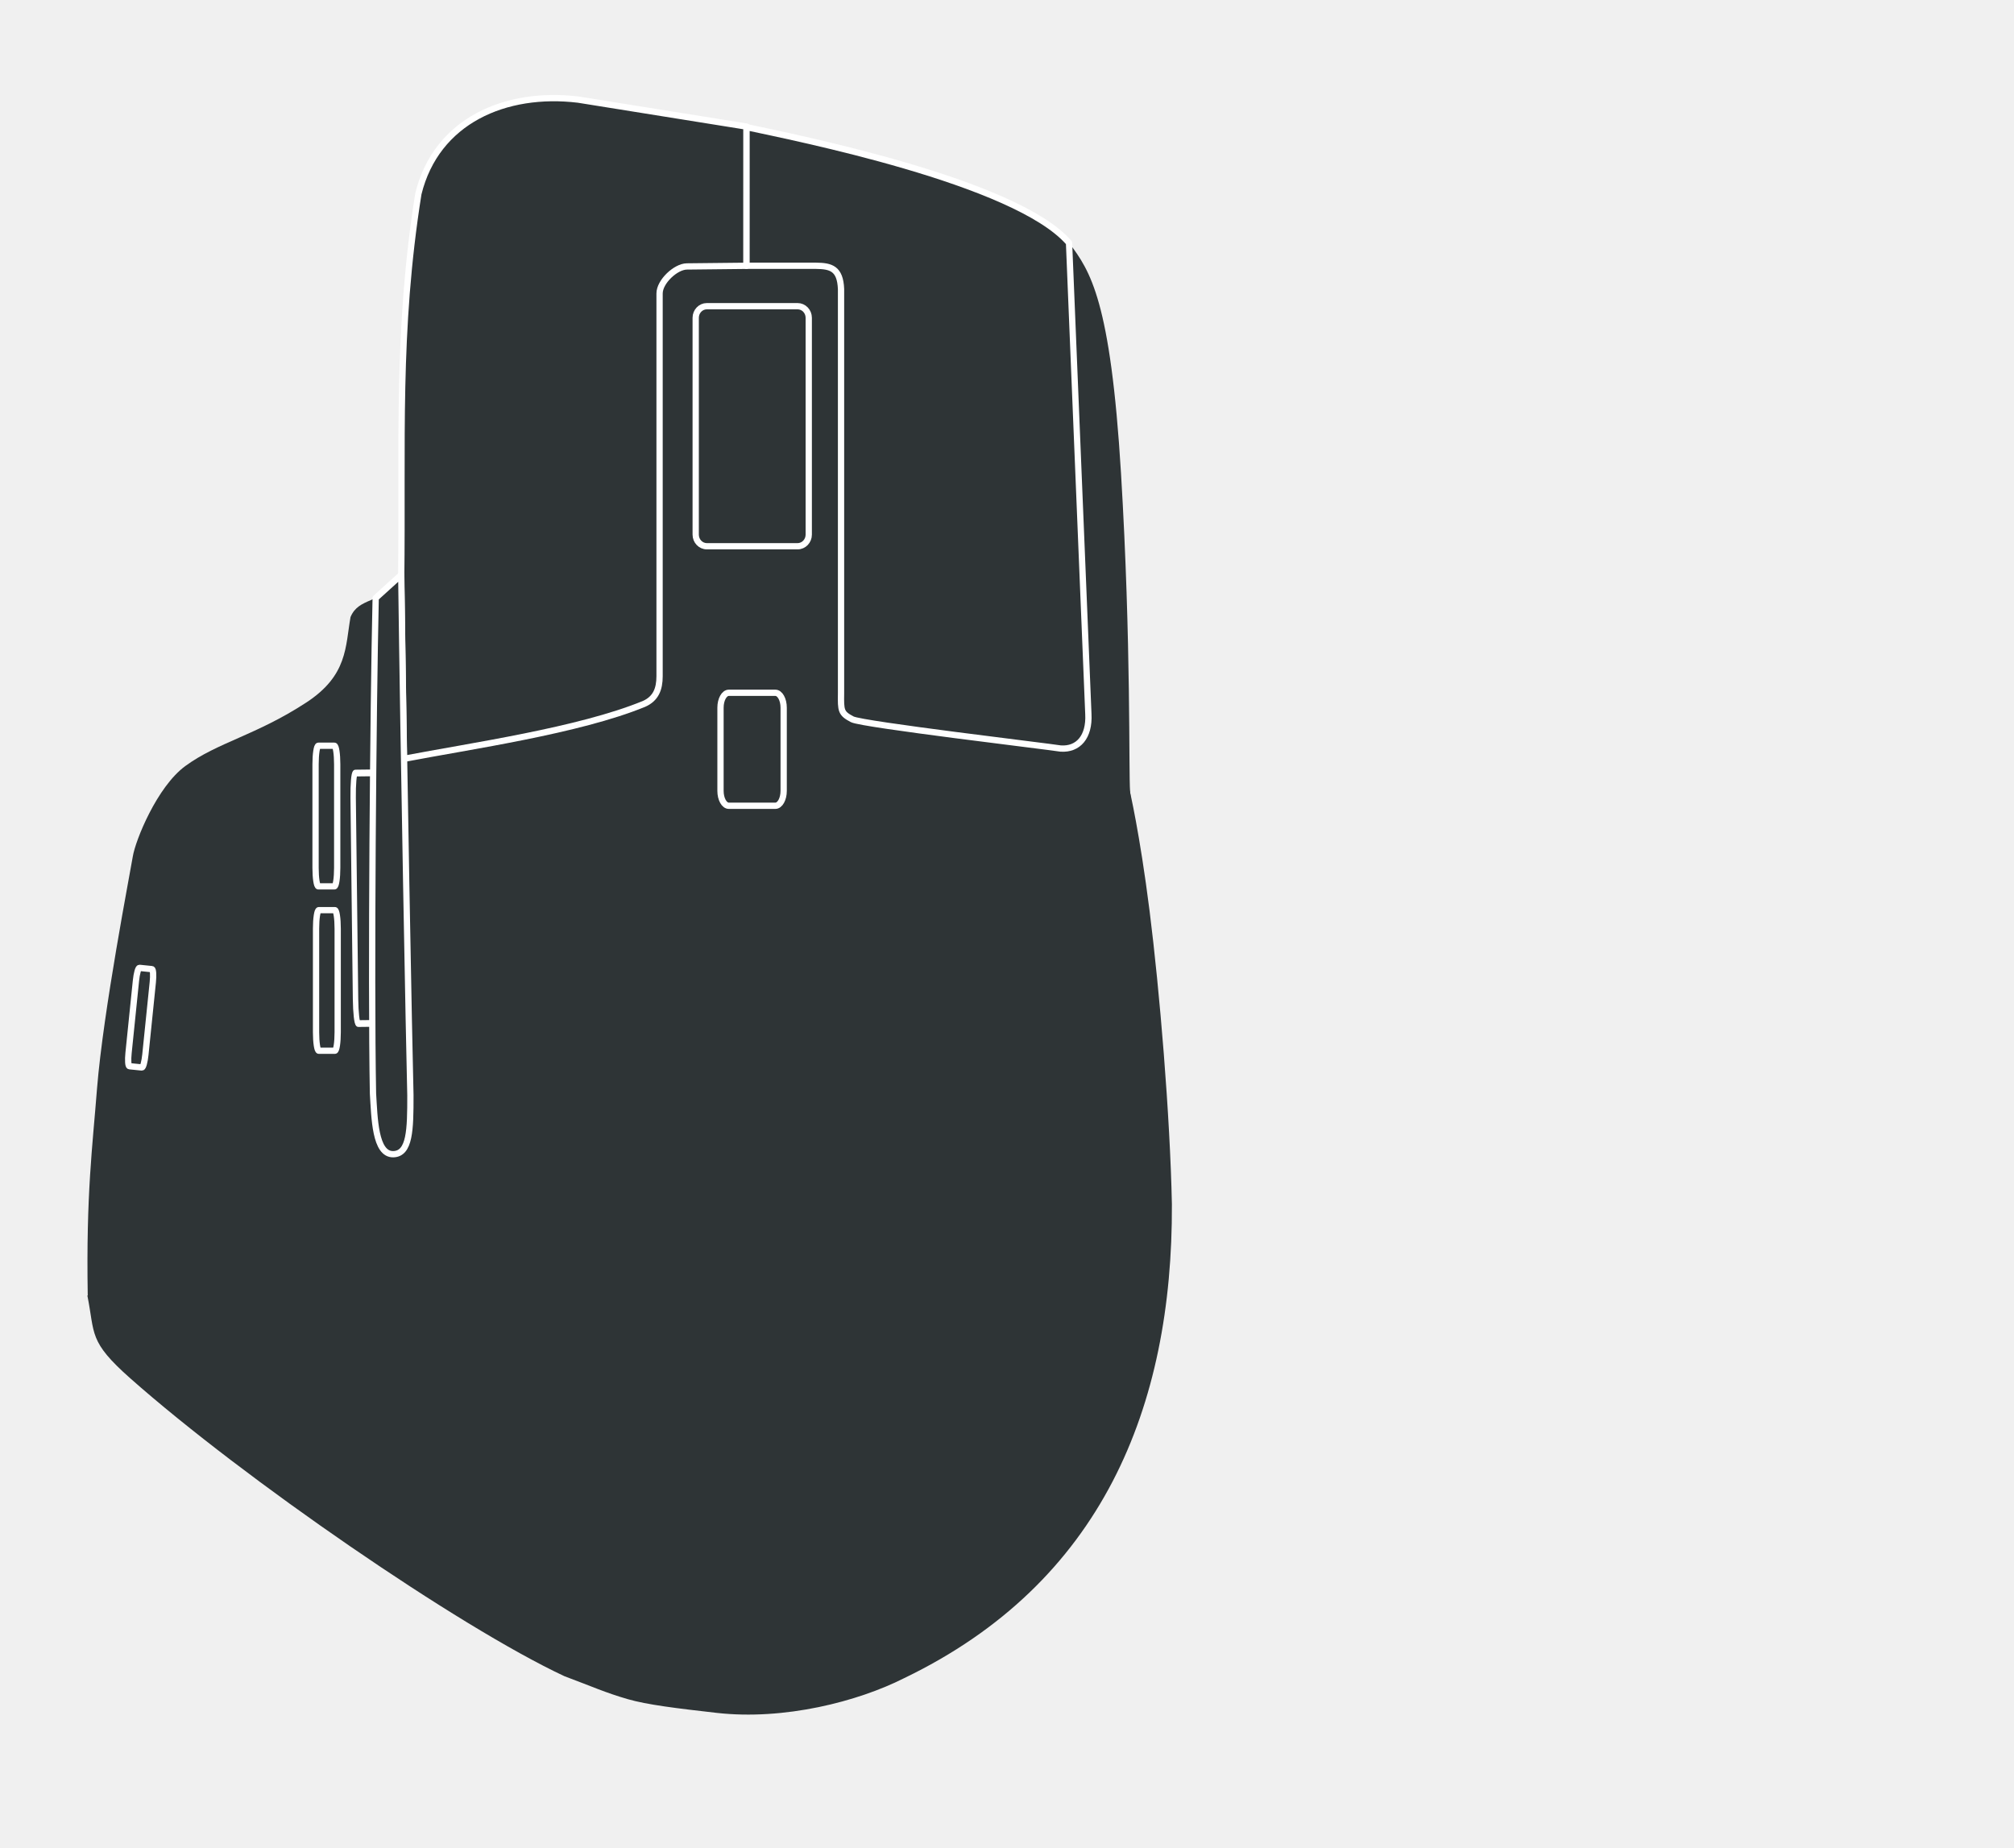
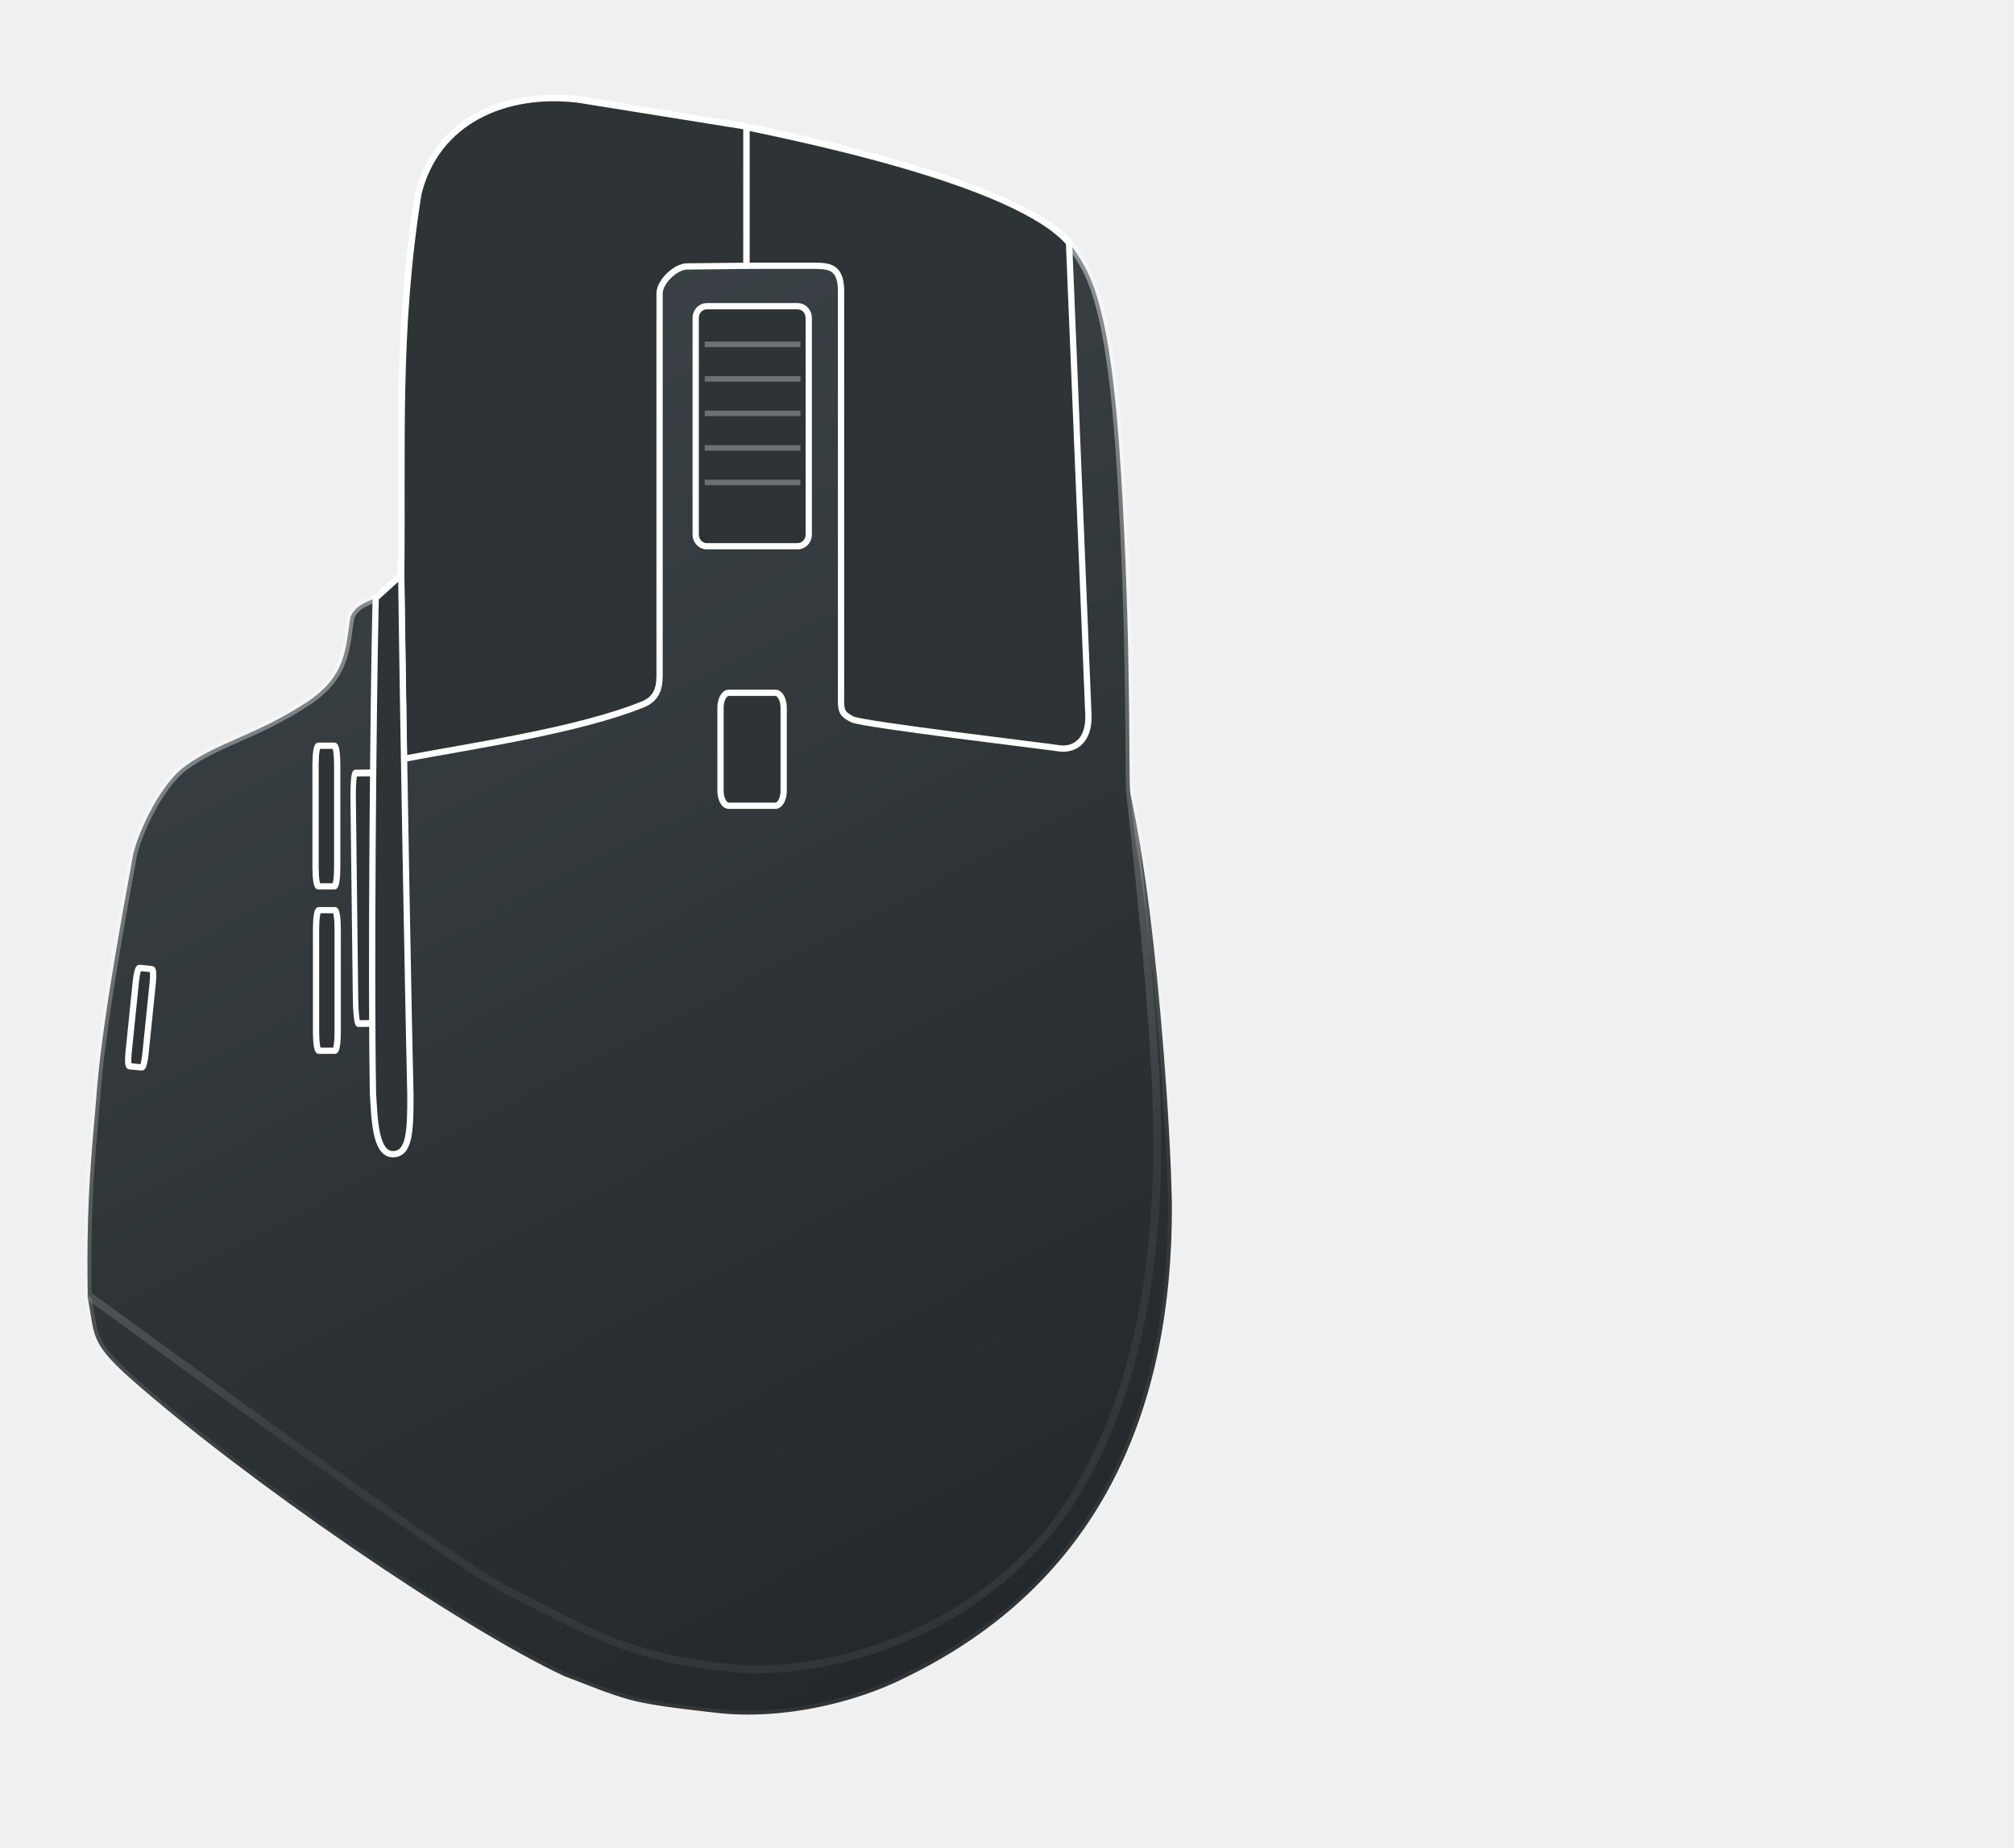
<svg xmlns="http://www.w3.org/2000/svg" width="485" height="445" viewBox="0 0 128.323 117.74" version="1.1" id="mouse">
+   <defs>
+     <linearGradient id="body-shade" x1="18" y1="186" x2="72" y2="290" gradientUnits="userSpaceOnUse">
+       <stop offset="0" stop-color="#40474d" />
+       <stop offset="0.55" stop-color="#2e3436" />
+       <stop offset="1" stop-color="#212528" />
+     </linearGradient>
+     <linearGradient id="rim-light" x1="20" y1="186" x2="46" y2="262" gradientUnits="userSpaceOnUse">
+       <stop offset="0" stop-color="#ffffff" stop-opacity="0.6" />
+       <stop offset="1" stop-color="#ffffff" stop-opacity="0.06" />
+     </linearGradient>
+   </defs>
  <g id="device" transform="translate(0,-179.2602)" fill="#2e3436" stroke="#ffffff" stroke-width="0.4" stroke-linejoin="round">
-     <g id="body" stroke="none">
+     <g id="body" fill="url(#body-shade)" stroke="url(#rim-light)" stroke-width="0.5" stroke-linejoin="round">
      <path id="body-bottom" d="m 5.567,261.81 c 0.496,2.471 0.056,2.903 2.738,5.277 7.227,6.398 20.922,15.825 27.652,18.974 1.86,0.695 2.587,1.041 4.032,1.462 1.22,0.355 3.11,0.587 5.663,0.876 4.324,0.49 9.01,-0.724 11.944,-2.205 12.629,-6.079 17.127,-17.286 17.072,-30.201 -0.117,-5.696 -0.785,-13.647 -1.42,-18.675 -0.635,-5.028 -1.27,-7.684 -1.27,-7.684 z" />
      <path id="body-top" d="m 22.335,218.569 c -0.337,1.905 -0.172,3.727 -2.83,5.46 -3.201,2.087 -5.623,2.525 -7.695,4.039 -1.801,1.316 -3.182,4.732 -3.349,5.768 -0.167,1.036 -1.878,9.804 -2.279,14.782 -0.284,3.668 -0.701,6.706 -0.592,13.168 2.645,1.868 23.366,17.159 26.821,18.863 4.72,2.328 7.903,4.592 15.616,4.986 7.975,-0.03 16.227,-4.189 20.491,-11.156 4.077,-6.663 5.557,-15.428 5.153,-25.62 -0.367,-8.152 -1.566,-17.965 -1.666,-19.168 -0.1,-1.203 0.078,-9.428 -0.579,-20.27 -0.668,-11.025 -1.958,-12.892 -3.311,-14.688 -2.012,-2.672 -13.298,-6.004 -20.547,-7.373 l -10.723,-1.753 c -5.092,-0.358 -8.68,1.189 -10.186,6.002 -1.423,9.423 -0.981,15.244 -1.096,24.624 -1.38,1.493 -2.707,1.101 -3.226,2.337 z" />
    </g>
    <rect id="button6" x="45.907" y="223.403" width="4.025" height="7.199" rx="0.53" ry="0.95" />
    <rect id="button4" x="20.106" y="226.777" width="1.379" height="8.959" rx="0.18" ry="1.18" />
    <rect id="button3" x="20.137" y="237.252" width="1.379" height="8.959" rx="0.18" ry="1.18" />
    <rect id="button5" x="33.254" y="238.77" width="1.078" height="6.298" rx="0.14" ry="0.83" transform="rotate(5.849313)" />
    <rect id="hwheel" transform="matrix(0.8634282,-0.01022175,0.0127429,1.076389,72.06008,-20.50316) rotate(-90)" x="-245.602" y="-60.825" width="14.829" height="3.751" rx="1.46" ry="0.18" />
    <path id="button0" d="m 26.657,191.608 c -1.399,8.787 -0.989,15.834 -1.096,24.624 l 0.173,11.379 c 4.239,-0.814 11.144,-1.795 15.3,-3.501 0.746,-0.33 0.991,-0.934 0.991,-1.764 v -24.388 c 0,-0.752 1.027,-1.713 1.737,-1.721 l 3.802,-0.041 0.001,-8.87 -10.723,-1.719 c -4.633,-0.557 -9.039,1.342 -10.186,6.002 z" />
    <path id="button1" d="m 47.566,187.359 -0.001,8.836 h 4.43 c 0.944,0.01 1.542,0.163 1.592,1.491 v 25.741 c -0.016,1.126 -0.013,1.283 0.714,1.665 0.634,0.332 12.505,1.732 13.273,1.862 1.136,0.083 1.844,-0.755 1.772,-2.184 l -1.232,-30.036 c -3.391,-3.927 -17.568,-6.728 -20.547,-7.373 z" />
    <rect id="button2" x="44.327" y="198.77" width="7.203" height="15.295" rx="0.71" ry="0.74" />
    <path id="thumb-groove" d="m 23.937,217.363 c -0.16,6.922 -0.309,24.177 -0.172,31.572 0.097,1.542 0.126,3.887 1.288,3.868 1.062,-0.018 1.098,-1.552 1.096,-3.745 -0.081,-3.093 -0.44,-22.043 -0.583,-33.172 z" />
+     <g id="wheel-texture" fill="none" stroke="#ffffff" stroke-opacity="0.3" stroke-width="0.35">
+       <path d="M 44.9,201.2 H 51.0 M 44.9,203.4 H 51.0 M 44.9,205.6 H 51.0 M 44.9,207.8 H 51.0 M 44.9,210.0 H 51.0" />
+     </g>
  </g>
  <g id="anchors" display="none" fill="#e5484d">
    <circle id="button0-anchor" cx="34.382" cy="38.154" r="0.8" />
    <circle id="button1-anchor" cx="61.127" cy="17.119" r="0.8" />
    <circle id="button2-anchor" cx="47.740" cy="27.703" r="0.8" />
    <circle id="button3-anchor" cx="20.827" cy="62.472" r="0.8" />
    <circle id="button4-anchor" cx="20.796" cy="51.997" r="0.8" />
    <circle id="button5-anchor" cx="8.962" cy="64.842" r="0.8" />
    <circle id="button6-anchor" cx="47.921" cy="47.742" r="0.8" />
  </g>
  <g id="leaders" />
</svg>
